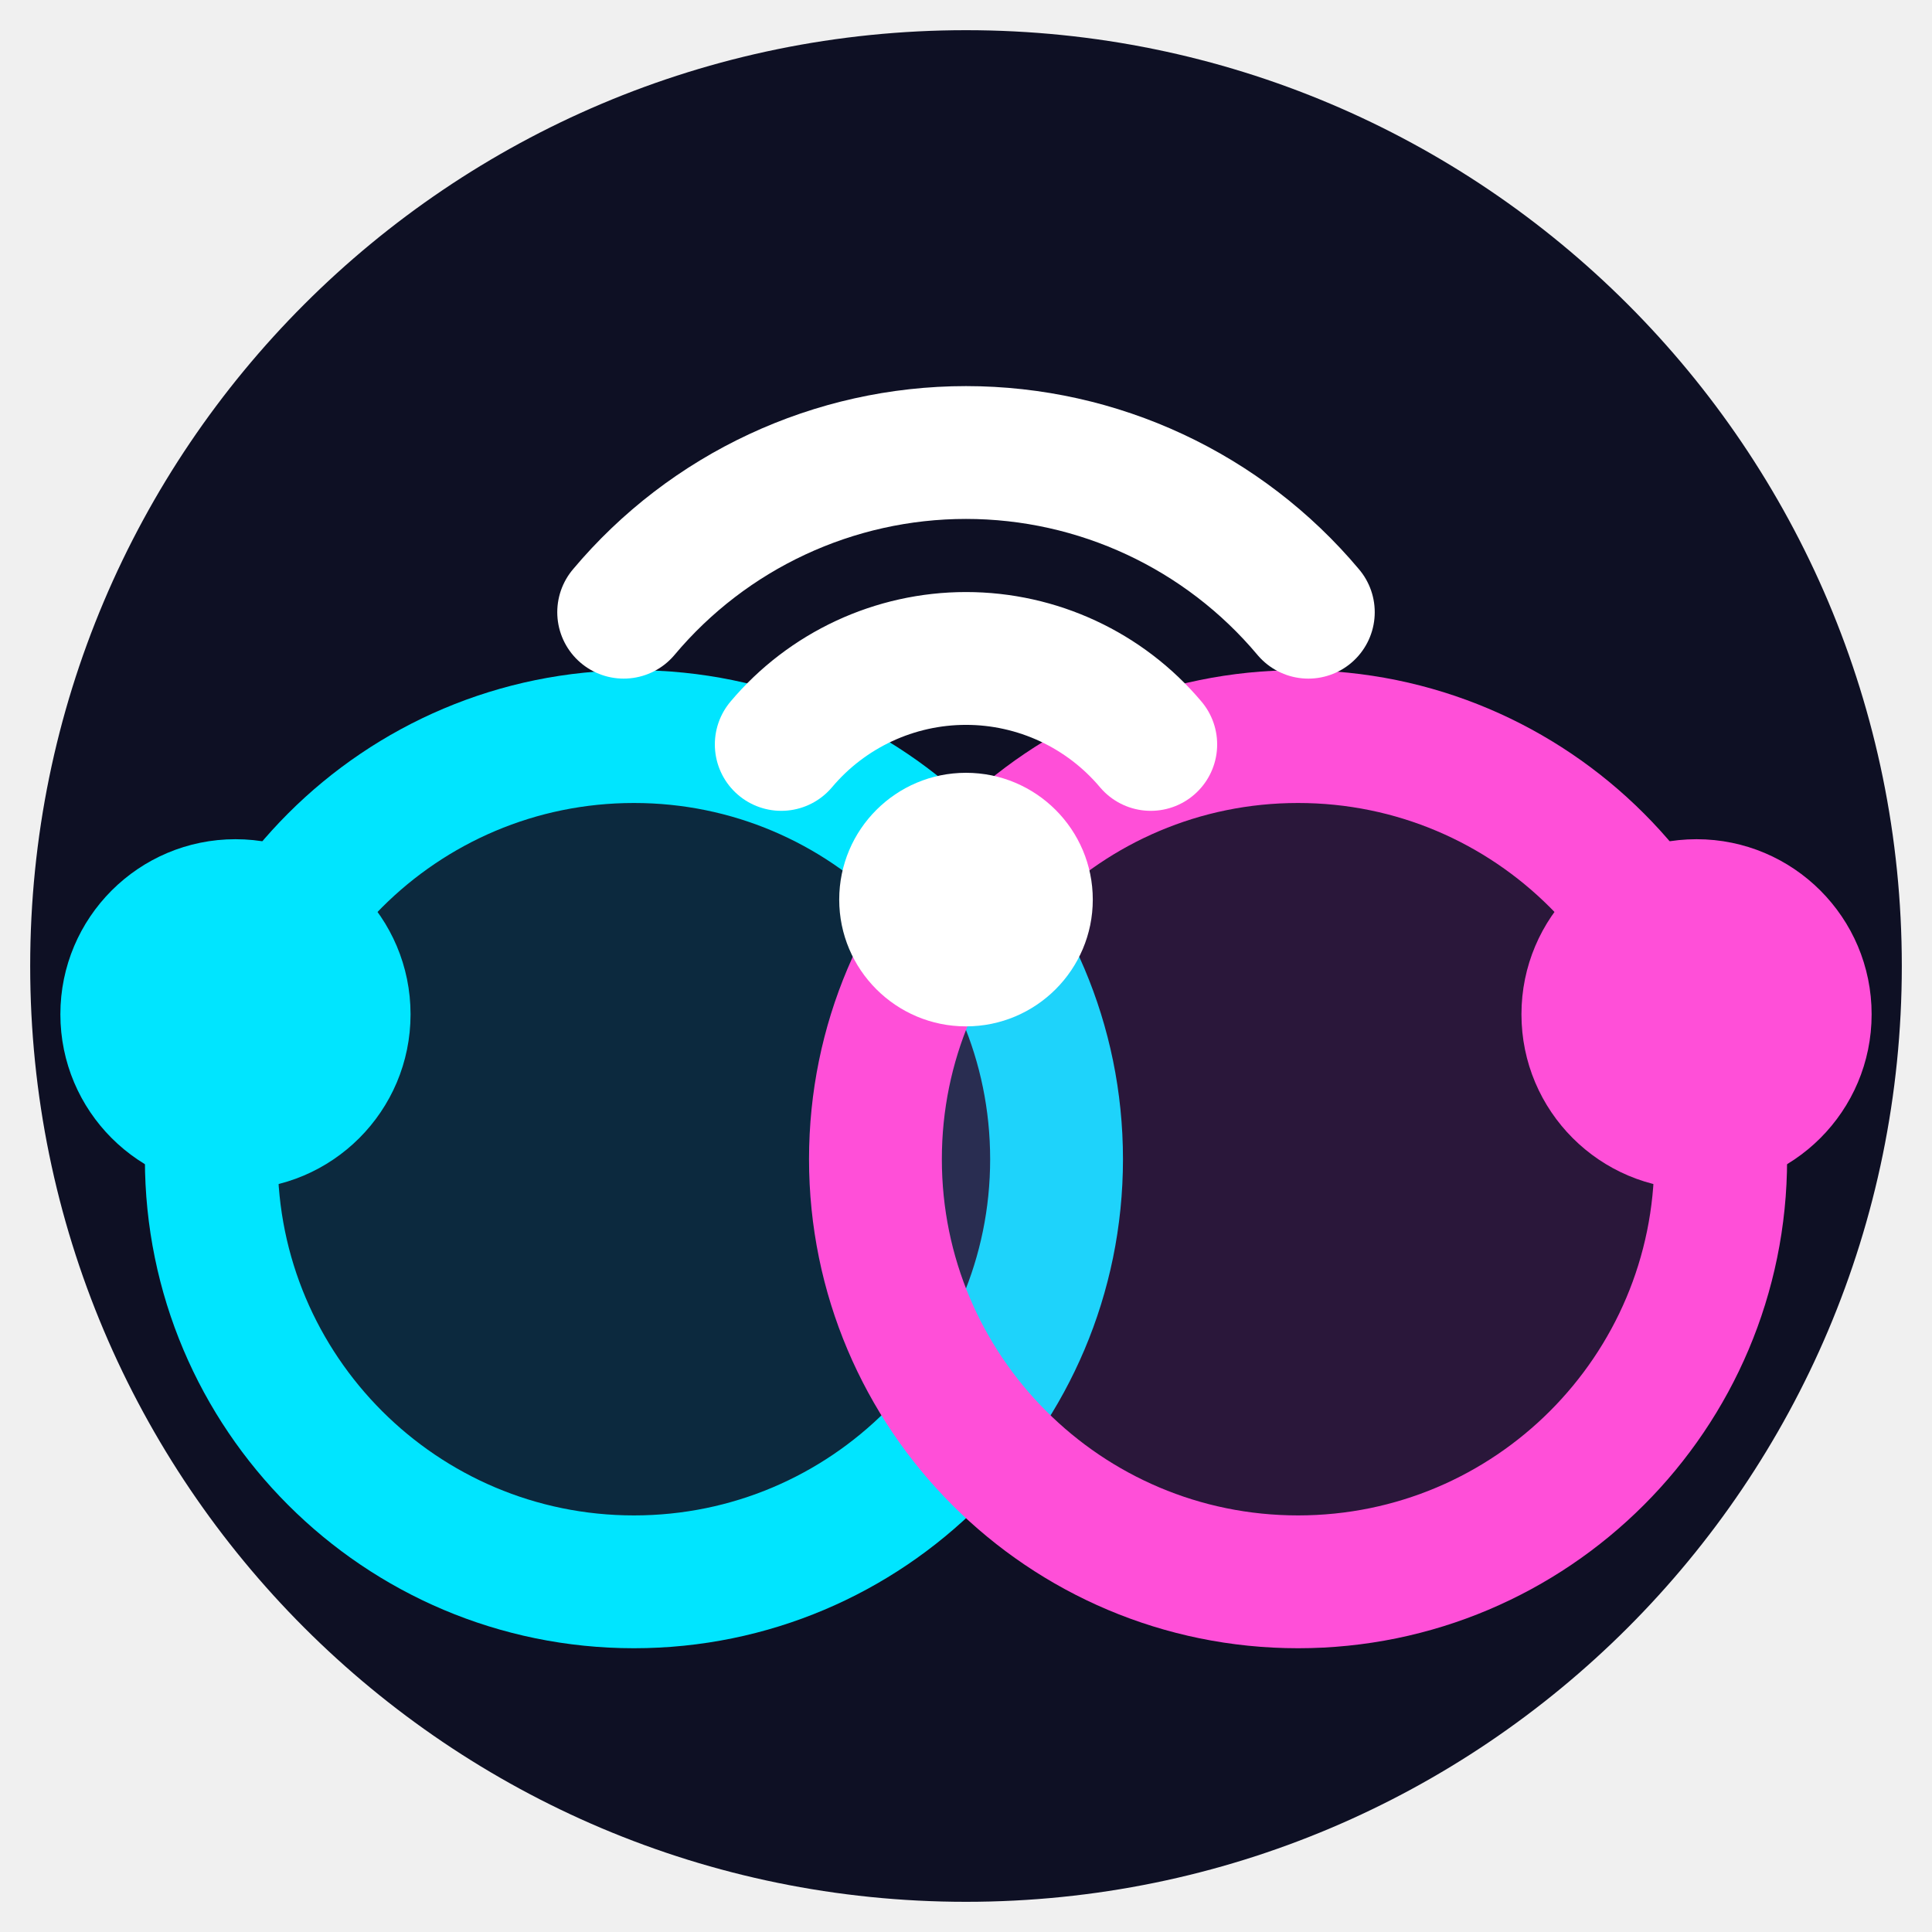
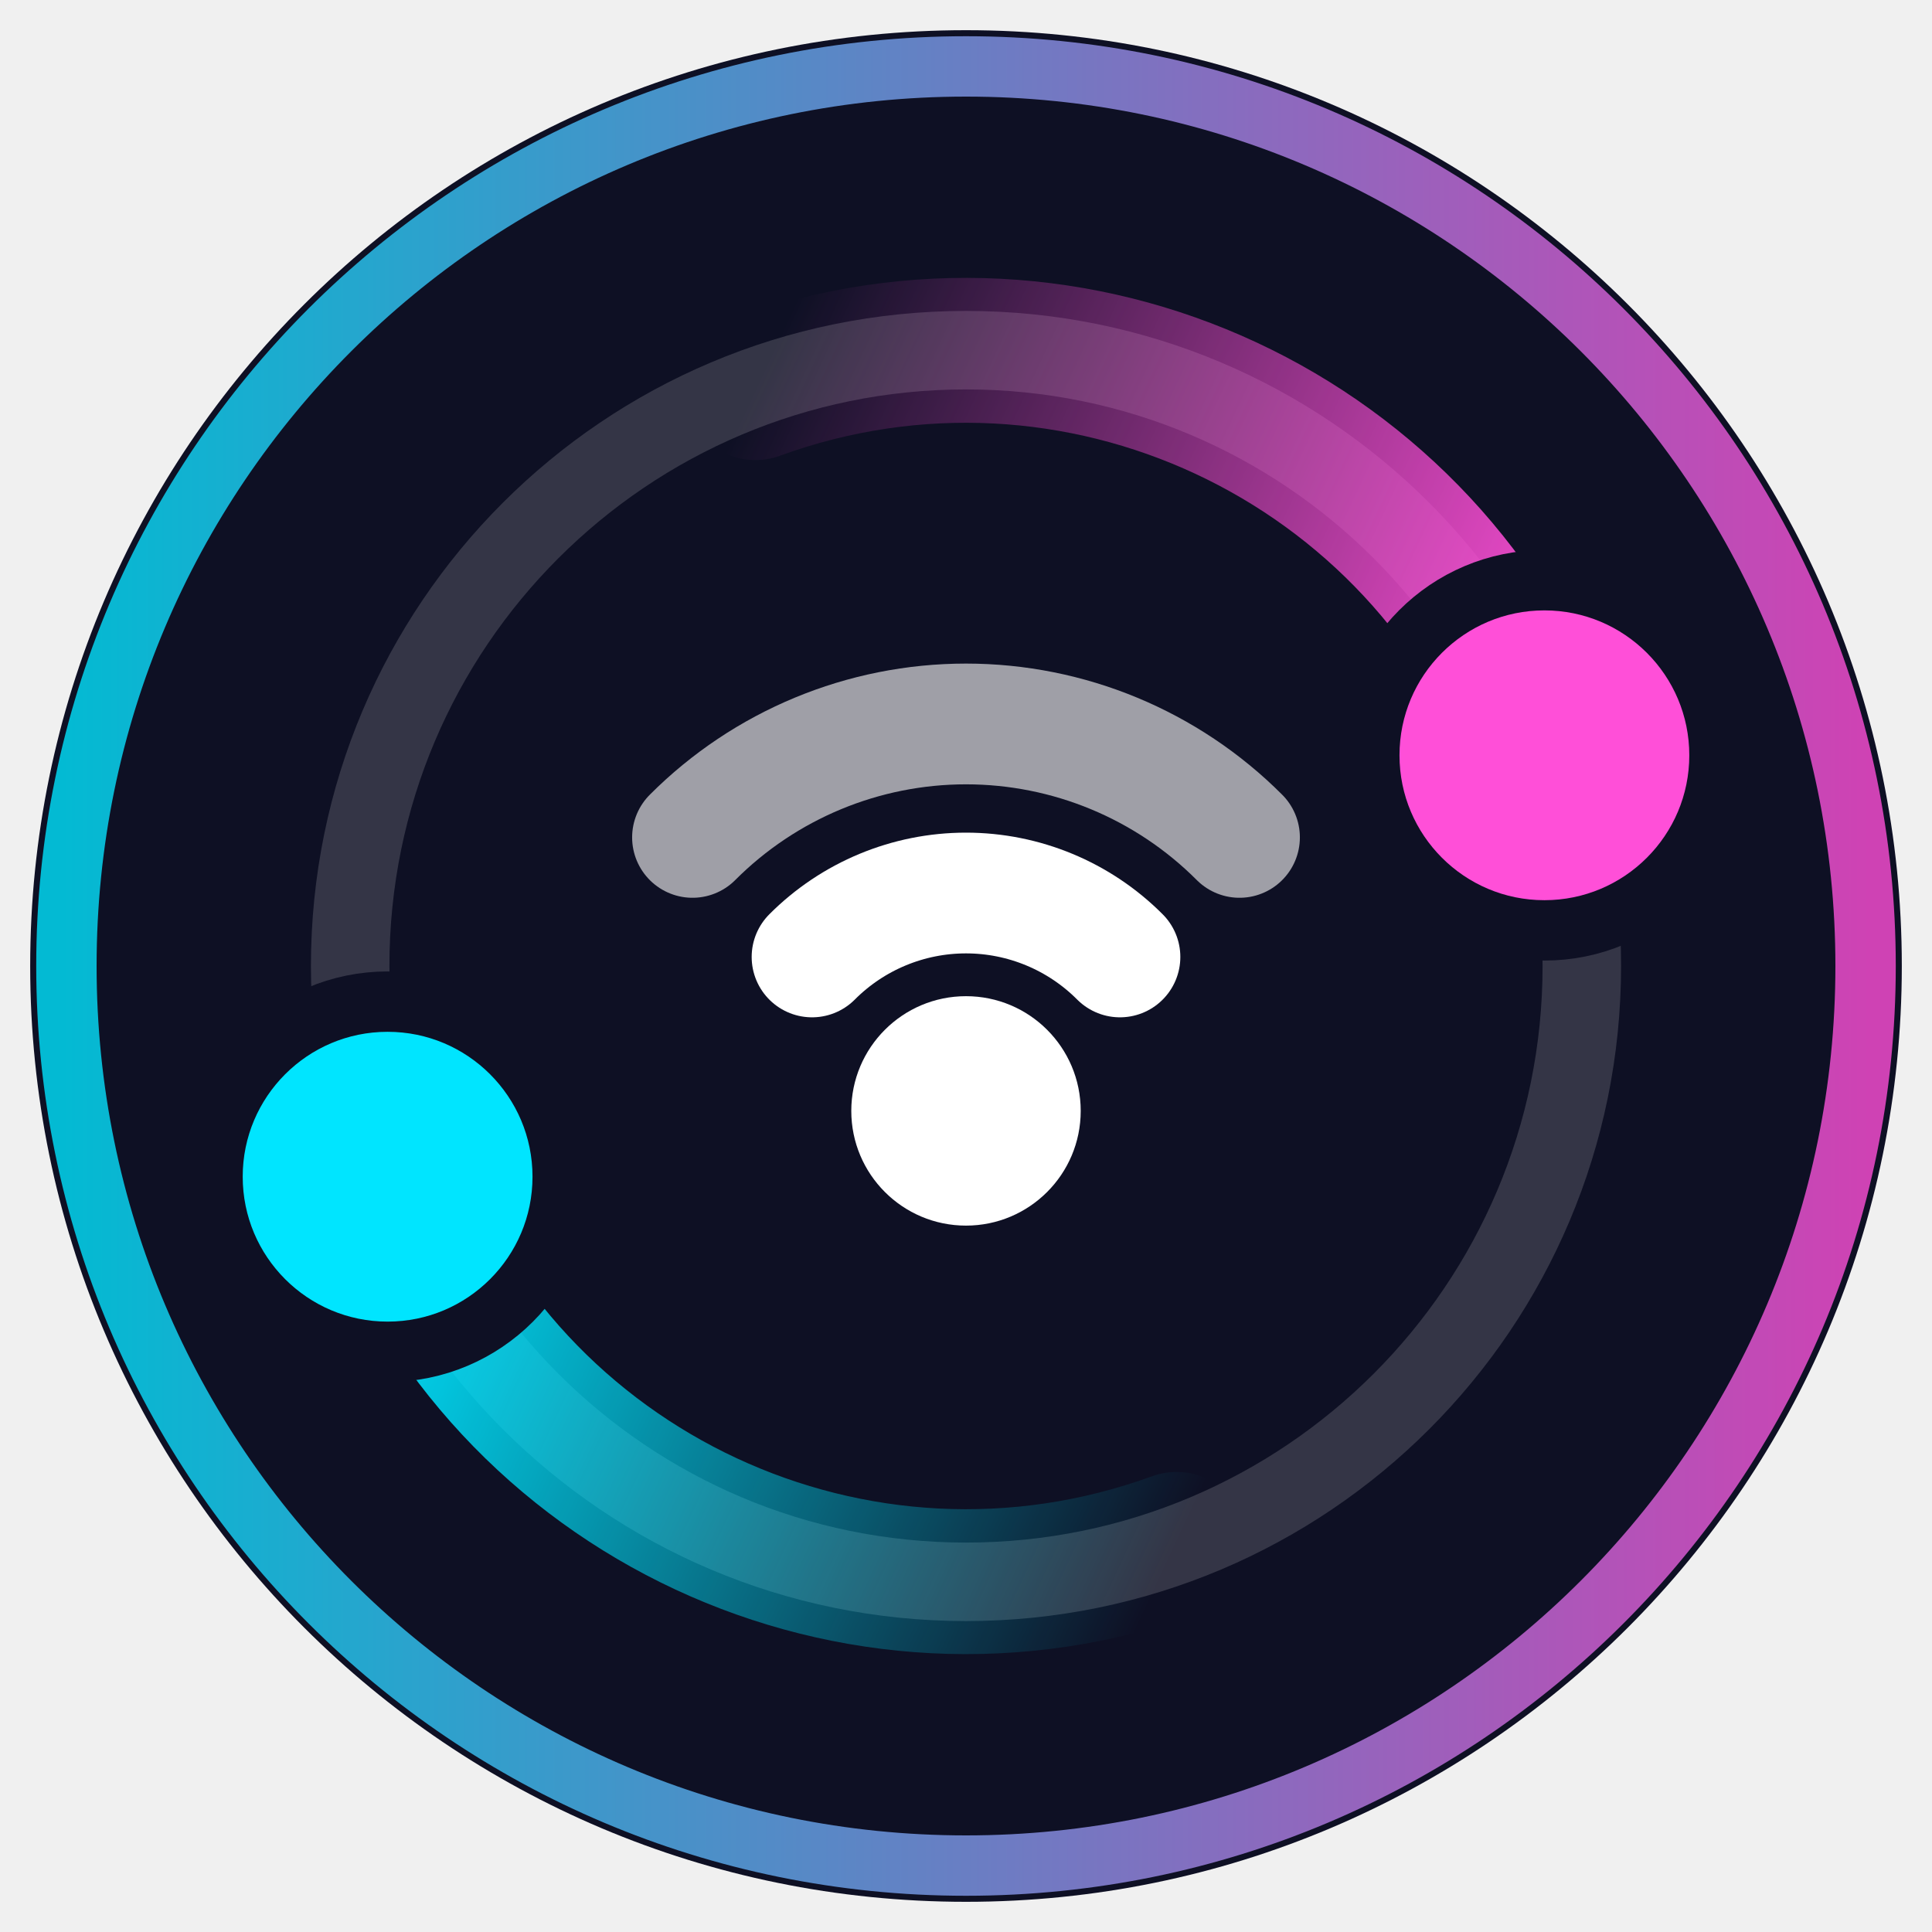
<svg xmlns="http://www.w3.org/2000/svg" viewBox="0 0 32 32" width="32" height="32">
+   <defs>
+     <linearGradient id="g" x1="0" x2="1">
+       <stop offset="0" stop-color="#00E5FF" />
+       <stop offset="1" stop-color="#FF4FD8" />
+     </linearGradient>
+     <linearGradient id="tc" gradientUnits="userSpaceOnUse" x1="19.49" y1="25.58" x2="6.42" y2="19.49">
+       <stop offset="0" stop-color="#00E5FF" stop-opacity="0" />
+       <stop offset="1" stop-color="#00E5FF" />
+     </linearGradient>
+     <linearGradient id="tp" gradientUnits="userSpaceOnUse" x1="12.51" y1="6.42" x2="25.58" y2="12.51">
+       <stop offset="0" stop-color="#FF4FD8" stop-opacity="0" />
+       <stop offset="1" stop-color="#FF4FD8" />
+     </linearGradient>
+   </defs>
  <circle cx="16" cy="16" r="15.5" fill="#0E1024" />
-   <circle cx="10.5" cy="19.2" r="7" fill="#00E5FF" fill-opacity=".12" stroke="#00E5FF" stroke-width="2.2" />
-   <circle cx="21.5" cy="19.2" r="7" fill="#FF4FD8" fill-opacity=".12" stroke="#FF4FD8" stroke-width="2.2" />
-   <circle cx="3.9" cy="16.8" r="2.9" fill="#00E5FF" />
-   <circle cx="28.1" cy="16.8" r="2.9" fill="#FF4FD8" />
-   <path d="M12.94 12.33a4 4 0 0 1 6.12 0M10.33 10.14a7.4 7.4 0 0 1 11.34 0" fill="none" stroke="#FFFFFF" stroke-width="2.2" stroke-linecap="round" />
-   <circle cx="16" cy="14.9" r="2.1" fill="#FFFFFF" />
+   <circle cx="16" cy="16" r="14.9" fill="none" stroke="url(#g)" stroke-width="1" stroke-opacity=".8" />
+   <circle cx="16" cy="16" r="10.2" fill="none" stroke="#FFFFFF" stroke-opacity=".16" stroke-width="1.3" />
+   <path d="M19.49 25.58A10.2 10.2 0 0 1 6.42 19.49" fill="none" stroke="url(#tc)" stroke-width="2.4" stroke-linecap="round" />
+   <path d="M12.51 6.42A10.2 10.2 0 0 1 25.58 12.51" fill="none" stroke="url(#tp)" stroke-width="2.4" stroke-linecap="round" />
+   <path d="M13.45 15.85A3.6 3.6 0 0 1 18.55 15.85" fill="none" stroke="#FFFFFF" stroke-width="2" stroke-linecap="round" />
+   <path d="M11.47 13.87A6.4 6.4 0 0 1 20.53 13.87" fill="none" stroke="#FFFFFF" stroke-opacity=".6" stroke-width="2" stroke-linecap="round" />
+   <circle cx="16" cy="18.4" r="1.9" fill="#FFFFFF" />
+   <circle cx="6.42" cy="19.49" r="2.9" fill="#00E5FF" stroke="#0E1024" stroke-width="1" />
+   <circle cx="25.58" cy="12.51" r="2.9" fill="#FF4FD8" stroke="#0E1024" stroke-width="1" />
</svg>
